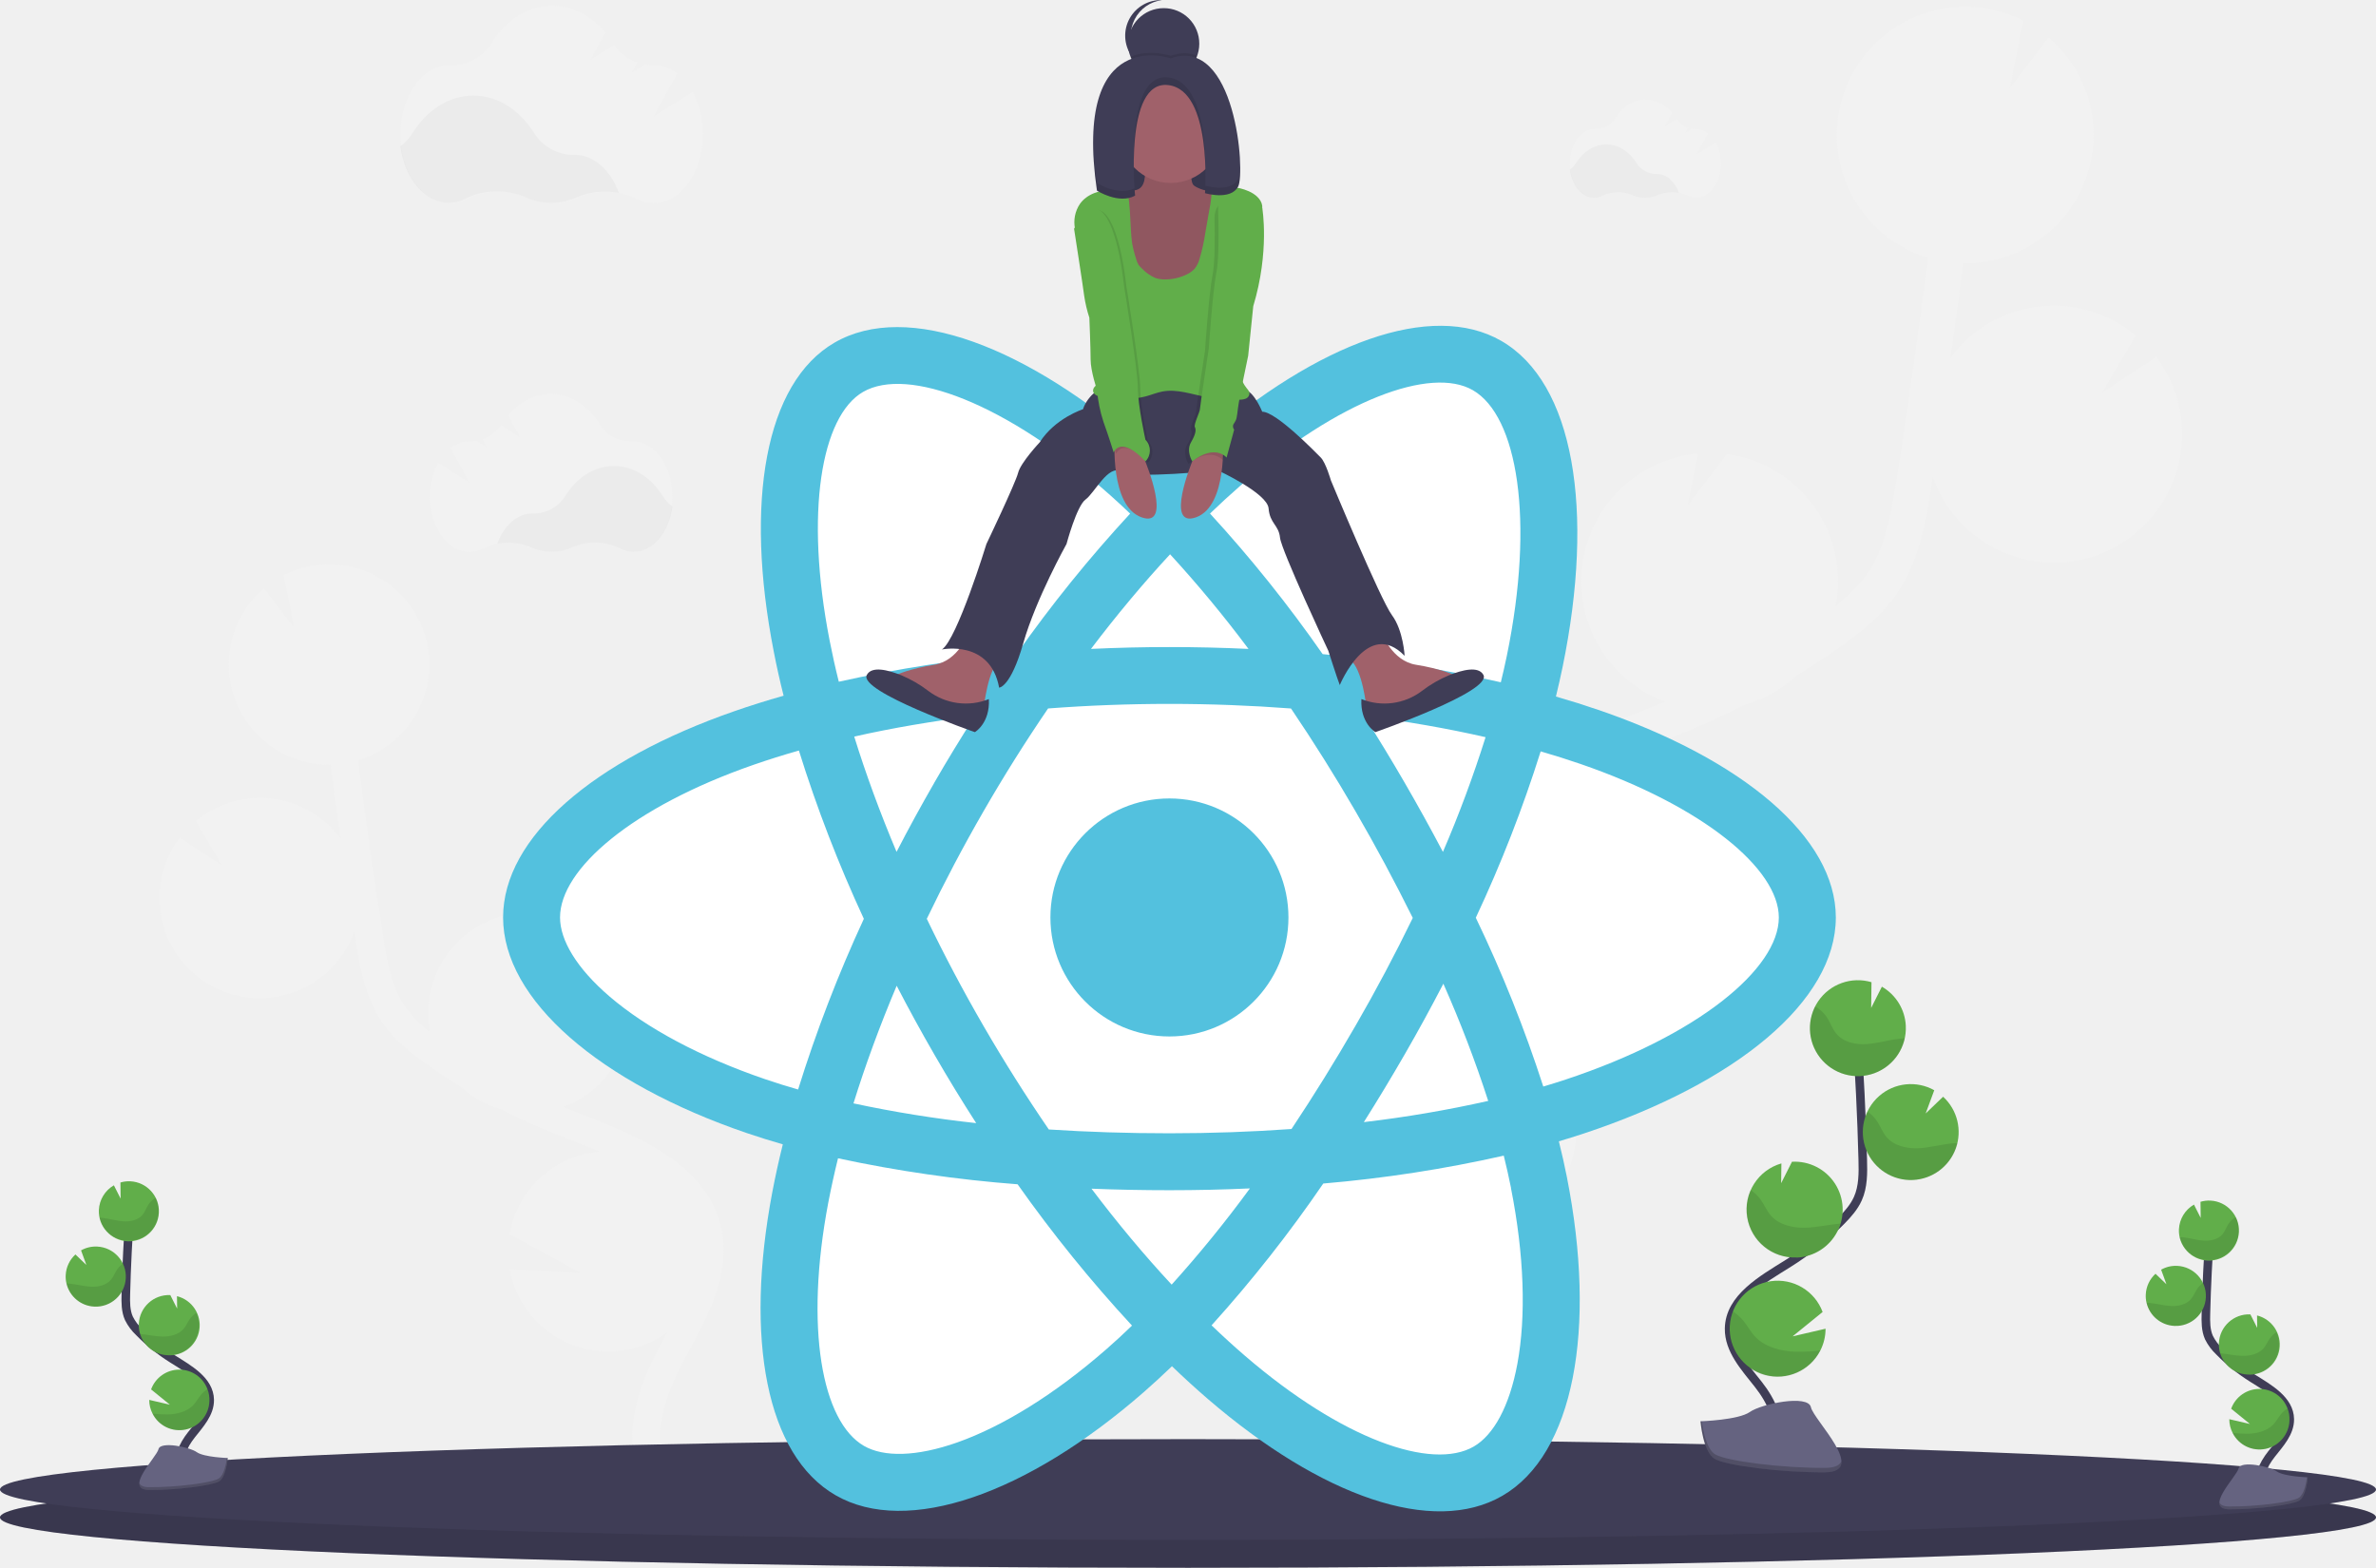
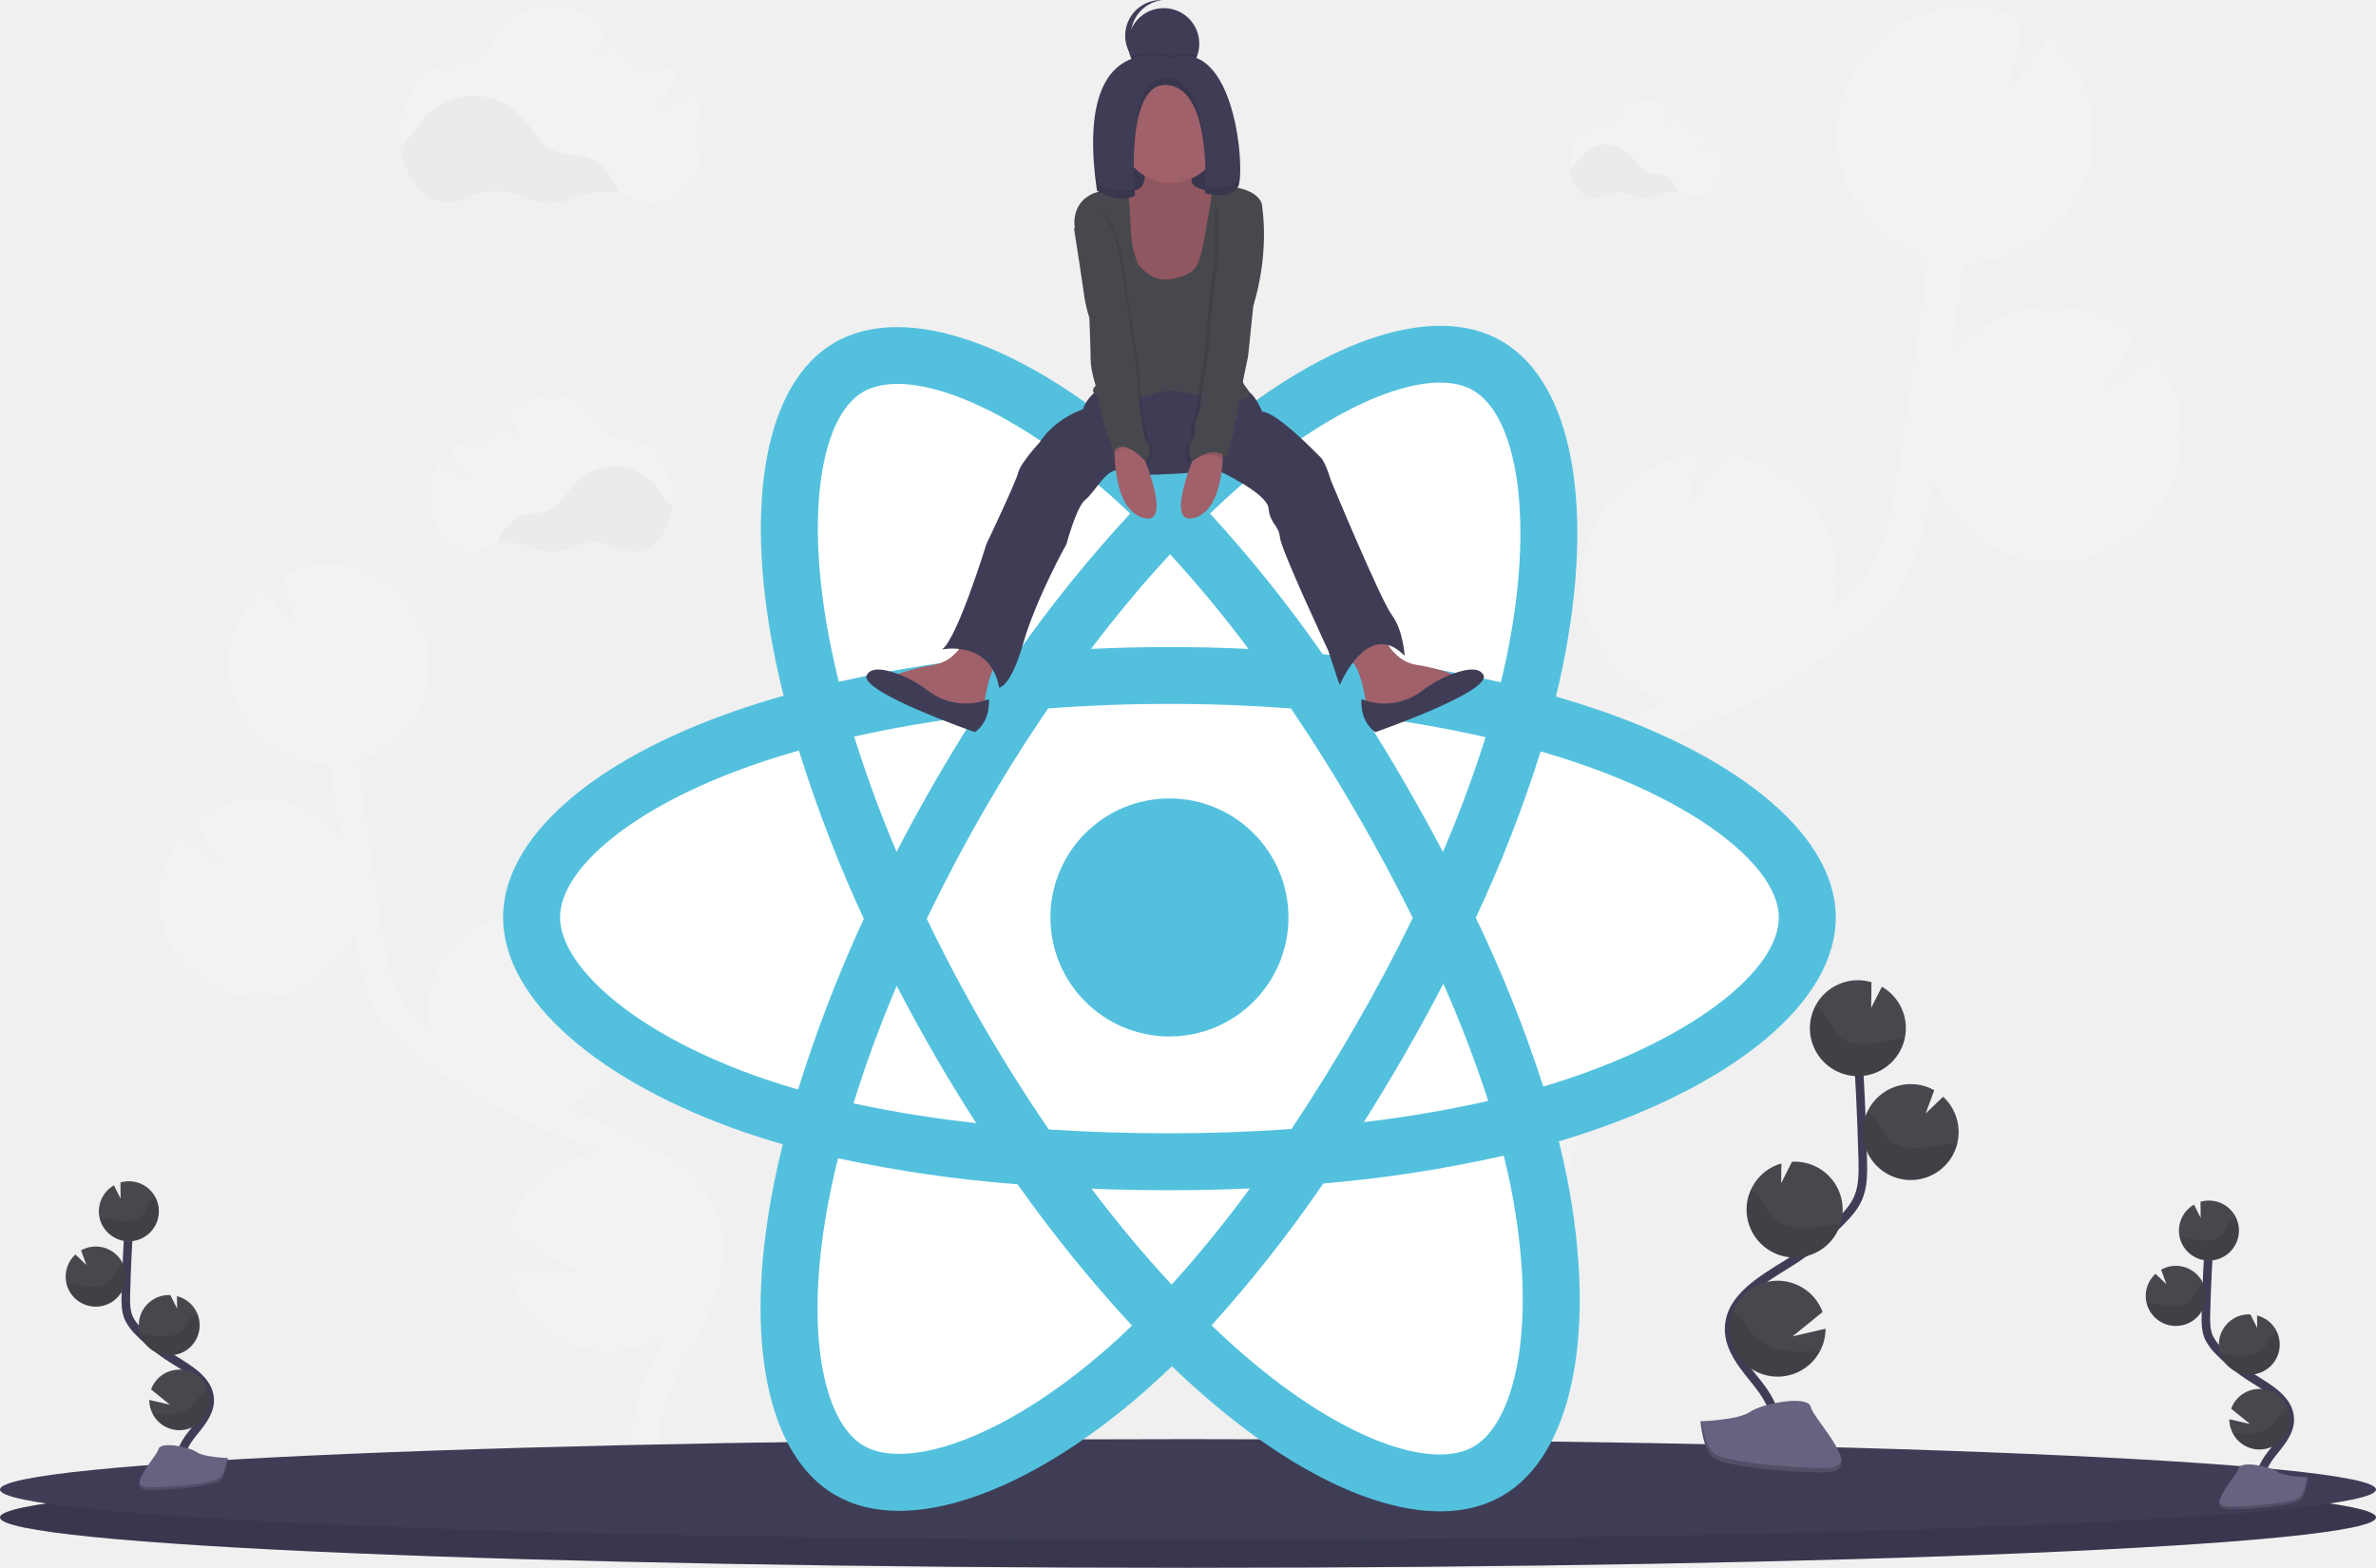
<svg xmlns="http://www.w3.org/2000/svg" id="a75d69e6-d07c-4db3-9c83-72b2470e5561" data-name="Layer 1" width="1108" height="731.18" viewBox="0 0 1108 731.18">
  <path d="M813.68,415.2l6.89-2.7c.66-.26,1.31-.54,2-.81a59.85,59.85,0,0,1,15.28-115.77l-4.8,24.2,18.22-23.92.16,0a59.87,59.87,0,0,1,51.16,67.45c-.15,1.13-.39,2.23-.6,3.34,5.61-4.43,10.87-9.32,14.81-15,8-11.54,10.71-25.76,13.47-43.17,5.47-34.48,10.4-69.34,14.84-104.18a59.83,59.83,0,0,1-42-65.36c.25-1.82.6-3.59,1-5.34.1-.44.2-.88.31-1.31.43-1.69.91-3.35,1.47-5,.09-.27.21-.52.3-.78.5-1.37,1-2.72,1.65-4,.22-.5.44-1,.67-1.47.69-1.43,1.42-2.83,2.22-4.19.27-.45.56-.88.83-1.33.62-1,1.27-2,1.94-2.93.36-.5.71-1,1.08-1.49l.27-.39,0,0a59.81,59.81,0,0,1,74.64-17l-6.24,31.49,18-23.64a59.5,59.5,0,0,1,16.32,68.62h.07c-.17.4-.38.78-.55,1.18-.33.74-.67,1.47-1,2.2-.46.93-1,1.84-1.45,2.74-.38.68-.75,1.36-1.16,2-.59,1-1.23,1.9-1.87,2.83-.38.54-.73,1.1-1.12,1.63-1,1.39-2.12,2.72-3.26,4-.4.45-.83.86-1.25,1.3-.81.86-1.62,1.71-2.48,2.52-.53.5-1.09,1-1.64,1.46-.79.7-1.6,1.38-2.43,2-.59.47-1.19.92-1.79,1.36-.87.63-1.75,1.22-2.64,1.81-.6.39-1.2.78-1.81,1.15-1,.61-2.05,1.17-3.1,1.72-.53.27-1,.57-1.59.83-1.58.77-3.2,1.48-4.85,2.11-.31.12-.64.21-.95.32-1.38.5-2.77,1-4.18,1.35-.61.17-1.23.31-1.85.46-1.15.28-2.31.54-3.48.76q-1,.18-2.07.33c-1.15.17-2.31.3-3.48.4-.69.06-1.37.12-2.07.16-1.26.06-2.53.07-3.8.06a2.08,2.08,0,0,0-.25,0q-2.82,22-5.92,44A59.82,59.82,0,0,1,1042,240.88l-15.68,26.58,25.21-16.59a59.68,59.68,0,0,1,11.5,44.16,58.76,58.76,0,0,1-4.5,15.94,59.83,59.83,0,0,1-111.19-4c-.23,1.48-.45,3-.68,4.46-2.44,15.35-5.47,34.46-16.23,50-7.29,10.56-17.33,18.36-27.09,25.22q-9.52,6.7-19.48,12.77a59.85,59.85,0,0,1-24.53,13.74q-16,8.19-32.69,14.81l-6.95,2.72c-6.25,2.44-12.65,4.94-19,7.6,1,.09,2,.17,3,.3a59.9,59.9,0,0,1,50.86,49.05l-42.31,23.11,42.18-1.89A59.16,59.16,0,0,1,843,534.54a59.87,59.87,0,0,1-82.7,11.74l2.1,3.91c1.4,2.58,2.78,5.15,4.12,7.7,18.33,34.74,19.66,64.74,3.75,84.49l-13-10.45c15.49-19.22,3.2-49.77-5.5-66.27-1.32-2.5-2.68-5-4-7.56C736,536.27,722.65,511.53,728,485.2,736,445.5,779.05,428.7,813.68,415.2Z" transform="translate(-46 -84.41)" fill="#f2f2f2" />
  <path d="M315.6,603.42l-5.38-2.11c-.52-.2-1-.43-1.54-.63a46.75,46.75,0,0,0-11.94-90.42l3.75,18.9-14.22-18.68h-.13a46.76,46.76,0,0,0-40,52.68c.12.89.31,1.74.47,2.61a55.84,55.84,0,0,1-11.56-11.73c-6.23-9-8.37-20.12-10.53-33.71C220.29,493.4,216.45,466.18,213,439a46.72,46.72,0,0,0,32.77-51.05c-.2-1.42-.47-2.8-.79-4.17l-.24-1c-.34-1.32-.71-2.62-1.15-3.88-.07-.21-.16-.41-.24-.61-.39-1.07-.82-2.12-1.28-3.15-.18-.38-.35-.77-.53-1.15-.54-1.11-1.11-2.2-1.73-3.26-.21-.36-.44-.7-.65-1-.49-.78-1-1.55-1.52-2.29-.28-.39-.55-.79-.84-1.17l-.21-.3h0a46.76,46.76,0,0,0-58.29-13.32l4.88,24.6-14.07-18.46a46.48,46.48,0,0,0-12.75,53.59h-.05c.13.31.29.61.43.92.26.58.52,1.15.8,1.72q.54,1.08,1.14,2.13c.29.54.58,1.07.9,1.59.46.75,1,1.48,1.46,2.21.3.42.57.86.88,1.27.8,1.08,1.65,2.12,2.54,3.13.31.35.65.67,1,1,.63.67,1.27,1.33,1.94,2,.41.4.85.77,1.28,1.14q.93.83,1.89,1.59c.46.36.93.71,1.4,1.06.68.49,1.37,1,2.06,1.41.47.31.94.61,1.42.9.79.48,1.6.91,2.42,1.34.42.22.82.45,1.24.66,1.24.6,2.5,1.15,3.79,1.64.24.1.5.16.74.25,1.07.39,2.16.75,3.27,1.06.47.13,1,.24,1.44.35.9.22,1.8.43,2.72.6l1.61.26c.9.13,1.81.23,2.72.31.54.05,1.07.09,1.62.12,1,.05,2,.06,3,.05h.19q2.2,17.22,4.62,34.41a46.71,46.71,0,0,0-67.48-8.14L149.49,488l-19.68-12.95a46.57,46.57,0,0,0-9,34.49A45.8,45.8,0,0,0,124.34,522a46.73,46.73,0,0,0,86.84-3.12c.18,1.15.35,2.32.53,3.48,1.9,12,4.27,26.92,12.67,39.08,5.7,8.24,13.54,14.33,21.16,19.69q7.44,5.24,15.21,10a46.88,46.88,0,0,0,19.16,10.74c8.32,4.26,16.84,8.14,25.54,11.56l5.42,2.13c4.88,1.9,9.88,3.85,14.81,5.93-.78.07-1.57.13-2.36.24A46.77,46.77,0,0,0,283.6,660l33,18-32.94-1.47a46.78,46.78,0,0,0,73.57,29.2c-.55,1-1.09,2-1.64,3.05-1.09,2-2.17,4-3.22,6-14.31,27.13-15.35,50.57-2.92,66l10.13-8.16c-12.1-15-2.5-38.87,4.3-51.76,1-1.95,2.09-3.92,3.16-5.9,9.19-17,19.61-36.37,15.46-56.94C376.29,627.08,342.64,614,315.6,603.42Z" transform="translate(-46 -84.41)" fill="#f2f2f2" />
  <ellipse cx="554" cy="707.68" rx="554" ry="23.5" fill="#3f3d56" />
  <ellipse cx="554" cy="707.68" rx="554" ry="23.5" opacity="0.1" />
  <ellipse cx="554" cy="694.68" rx="554" ry="23.5" fill="#3f3d56" />
  <path d="M131,770.73c-3-5.51.4-12.26,4.28-17.18s8.61-10,8.51-16.29c-.14-9-9.7-14.31-17.33-19.08a84.78,84.78,0,0,1-15.56-12.51,23,23,0,0,1-4.78-6.4c-1.58-3.52-1.53-7.52-1.43-11.38q.5-19.26,1.9-38.48" transform="translate(-46 -84.41)" fill="none" stroke="#3f3d56" stroke-miterlimit="10" stroke-width="4" />
-   <path d="M92.11,648.7a14,14,0,0,1,7-11.49l3.14,6.21-.09-7.52a13.86,13.86,0,0,1,4.62-.56A14,14,0,1,1,92.11,648.7Z" transform="translate(-46 -84.41)" fill="#61ae4a" />
-   <path d="M117.14,743.7a14,14,0,0,0,26.5-5.76,13.82,13.82,0,0,0-.91-5.69,14,14,0,0,0-26.27.15l8.77,7.13-9.64-2.24A13.89,13.89,0,0,0,117.14,743.7Z" transform="translate(-46 -84.41)" fill="#61ae4a" />
-   <path d="M124.07,716.45a14,14,0,0,0,4.46-27.54l.07,5.79-3.18-6.29h0a14,14,0,0,0-1.31,28.05Z" transform="translate(-46 -84.41)" fill="#61ae4a" />
-   <path d="M90,693.78a14,14,0,0,0,1.32-28,13.88,13.88,0,0,0-7.52,1.78l2.48,6.8-5.11-4.9a14,14,0,0,0-4.53,9.69A13.33,13.33,0,0,0,77,683,14,14,0,0,0,90,693.78Z" transform="translate(-46 -84.41)" fill="#61ae4a" />
+   <path d="M92.11,648.7a14,14,0,0,1,7-11.49l3.14,6.21-.09-7.52a13.86,13.86,0,0,1,4.62-.56A14,14,0,1,1,92.11,648.7Z" transform="translate(-46 -84.41)" fill="#47484e" />
+   <path d="M117.14,743.7a14,14,0,0,0,26.5-5.76,13.82,13.82,0,0,0-.91-5.69,14,14,0,0,0-26.27.15l8.77,7.13-9.64-2.24A13.89,13.89,0,0,0,117.14,743.7Z" transform="translate(-46 -84.41)" fill="#47484e" />
+   <path d="M124.07,716.45a14,14,0,0,0,4.46-27.54l.07,5.79-3.18-6.29h0a14,14,0,0,0-1.31,28.05Z" transform="translate(-46 -84.41)" fill="#47484e" />
+   <path d="M90,693.78a14,14,0,0,0,1.32-28,13.88,13.88,0,0,0-7.52,1.78l2.48,6.8-5.11-4.9a14,14,0,0,0-4.53,9.69A13.33,13.33,0,0,0,77,683,14,14,0,0,0,90,693.78Z" transform="translate(-46 -84.41)" fill="#47484e" />
  <path d="M94,652.44c3.24.36,6.39,1.37,9.64,1.57s6.82-.58,8.88-3.1c1.11-1.37,1.66-3.09,2.59-4.57a10.08,10.08,0,0,1,3.54-3.33,14,14,0,1,1-26.24,9.32C92.94,652.35,93.47,652.39,94,652.44Z" transform="translate(-46 -84.41)" opacity="0.1" />
  <path d="M90,693.78a14,14,0,0,0,13.35-20,10.4,10.4,0,0,0-2.82,2.83c-1,1.51-1.61,3.25-2.78,4.64-2.19,2.57-5.92,3.41-9.31,3.25s-6.66-1.11-10-1.42c-.47,0-.94-.08-1.41-.09A14,14,0,0,0,90,693.78Z" transform="translate(-46 -84.41)" opacity="0.1" />
  <path d="M124.07,716.45a14,14,0,0,0,13.47-19.76,11.36,11.36,0,0,0-3,2.85c-1.09,1.54-1.77,3.31-3,4.73-2.36,2.64-6.34,3.57-9.93,3.48s-6.82-.93-10.28-1.19A14,14,0,0,0,124.07,716.45Z" transform="translate(-46 -84.41)" opacity="0.1" />
  <path d="M117.14,743.7a14,14,0,0,0,26.5-5.76,13.82,13.82,0,0,0-.91-5.69,14,14,0,0,0-3.08,2.74c-1.34,1.63-2.21,3.47-3.76,5-2.87,2.82-7.5,4-11.62,4.09A62.35,62.35,0,0,1,117.14,743.7Z" transform="translate(-46 -84.41)" opacity="0.1" />
  <path d="M152.19,764.39s-11.08-.34-14.41-2.72-17-5.22-17.87-1.4-16.65,19-4.14,19.06,29.06-2,32.39-4S152.19,764.39,152.19,764.39Z" transform="translate(-46 -84.41)" fill="#656380" />
  <path d="M115.54,778c12.51.1,29.06-2,32.4-4,2.53-1.54,3.54-7.09,3.88-9.65l.37,0s-.7,8.93-4,11-19.89,4.08-32.39,4c-3.61,0-4.86-1.31-4.79-3.22C111.48,777.26,112.86,778,115.54,778Z" transform="translate(-46 -84.41)" opacity="0.2" />
  <path d="M1101,779.73c-3-5.51.4-12.26,4.28-17.18s8.61-10,8.51-16.29c-.14-9-9.7-14.31-17.33-19.08a84.78,84.78,0,0,1-15.56-12.51,23,23,0,0,1-4.78-6.4c-1.58-3.52-1.53-7.52-1.43-11.38q.49-19.26,1.9-38.48" transform="translate(-46 -84.41)" fill="none" stroke="#3f3d56" stroke-miterlimit="10" stroke-width="4" />
-   <path d="M1062.11,657.7a14,14,0,0,1,7-11.49l3.14,6.21-.09-7.52a13.86,13.86,0,0,1,4.62-.56,14,14,0,1,1-14.68,13.36Z" transform="translate(-46 -84.41)" fill="#61ae4a" />
-   <path d="M1087.14,752.7a14,14,0,0,0,26.5-5.76,13.82,13.82,0,0,0-.91-5.69,14,14,0,0,0-26.27.15l8.77,7.13-9.64-2.24A13.89,13.89,0,0,0,1087.14,752.7Z" transform="translate(-46 -84.41)" fill="#61ae4a" />
-   <path d="M1094.07,725.45a14,14,0,0,0,4.46-27.54l.07,5.79-3.18-6.29h0a14,14,0,0,0-1.31,28.05Z" transform="translate(-46 -84.41)" fill="#61ae4a" />
-   <path d="M1060,702.78a14,14,0,0,0,1.32-28,13.88,13.88,0,0,0-7.52,1.78l2.48,6.8-5.11-4.9a14,14,0,0,0-4.53,9.69A13.33,13.33,0,0,0,1047,692,14,14,0,0,0,1060,702.78Z" transform="translate(-46 -84.41)" fill="#61ae4a" />
+   <path d="M1062.11,657.7a14,14,0,0,1,7-11.49l3.14,6.21-.09-7.52a13.86,13.86,0,0,1,4.62-.56,14,14,0,1,1-14.68,13.36Z" transform="translate(-46 -84.41)" fill="#47484e" />
+   <path d="M1087.14,752.7a14,14,0,0,0,26.5-5.76,13.82,13.82,0,0,0-.91-5.69,14,14,0,0,0-26.27.15l8.77,7.13-9.64-2.24A13.89,13.89,0,0,0,1087.14,752.7Z" transform="translate(-46 -84.41)" fill="#47484e" />
+   <path d="M1094.07,725.45a14,14,0,0,0,4.46-27.54l.07,5.79-3.18-6.29h0a14,14,0,0,0-1.31,28.05Z" transform="translate(-46 -84.41)" fill="#47484e" />
+   <path d="M1060,702.78a14,14,0,0,0,1.32-28,13.88,13.88,0,0,0-7.52,1.78l2.48,6.8-5.11-4.9a14,14,0,0,0-4.53,9.69A13.33,13.33,0,0,0,1047,692,14,14,0,0,0,1060,702.78Z" transform="translate(-46 -84.41)" fill="#47484e" />
  <path d="M1064,661.44c3.24.36,6.39,1.37,9.64,1.57s6.82-.58,8.88-3.1c1.11-1.37,1.66-3.09,2.59-4.57a10.08,10.08,0,0,1,3.54-3.33,14,14,0,1,1-26.24,9.32C1062.94,661.35,1063.47,661.39,1064,661.44Z" transform="translate(-46 -84.41)" opacity="0.1" />
  <path d="M1060,702.78a14,14,0,0,0,13.35-20,10.4,10.4,0,0,0-2.82,2.83c-1,1.51-1.61,3.25-2.78,4.64-2.19,2.57-5.92,3.41-9.31,3.25s-6.66-1.11-10-1.42c-.47,0-.94-.08-1.41-.09A14,14,0,0,0,1060,702.78Z" transform="translate(-46 -84.41)" opacity="0.1" />
  <path d="M1094.07,725.45a14,14,0,0,0,13.47-19.76,11.36,11.36,0,0,0-3,2.85c-1.09,1.54-1.77,3.31-3,4.73-2.36,2.64-6.34,3.57-9.93,3.48s-6.82-.93-10.28-1.19A14,14,0,0,0,1094.07,725.45Z" transform="translate(-46 -84.41)" opacity="0.1" />
  <path d="M1087.14,752.7a14,14,0,0,0,26.5-5.76,13.82,13.82,0,0,0-.91-5.69,14,14,0,0,0-3.08,2.74c-1.34,1.63-2.21,3.47-3.76,5-2.87,2.82-7.5,4-11.62,4.09A62.35,62.35,0,0,1,1087.14,752.7Z" transform="translate(-46 -84.41)" opacity="0.1" />
  <path d="M1122.19,773.39s-11.08-.34-14.41-2.72-17-5.22-17.87-1.4-16.65,19-4.14,19.06,29.06-2,32.39-4S1122.19,773.39,1122.19,773.39Z" transform="translate(-46 -84.41)" fill="#656380" />
  <path d="M1085.54,787c12.51.1,29.06-2,32.4-4,2.53-1.54,3.54-7.09,3.88-9.65l.37,0s-.7,8.93-4,11-19.89,4.08-32.39,4c-3.61,0-4.86-1.31-4.79-3.22C1081.48,786.26,1082.86,787,1085.54,787Z" transform="translate(-46 -84.41)" opacity="0.2" />
  <path d="M791.57,415.56q-9.92-3.4-20-6.3,1.66-6.79,3.09-13.65c15.14-73.51,5.24-132.73-28.57-152.22-32.42-18.7-85.44.8-139,47.39q-7.92,6.92-15.47,14.2-5.07-4.85-10.3-9.51C525.21,245.64,469,224.65,435.18,244.2c-32.39,18.75-42,74.42-28.35,144.09q2,10.35,4.59,20.58c-7.95,2.26-15.64,4.67-23,7.24C322.63,439,280.61,475,280.61,512.29c0,38.51,45.11,77.14,113.64,100.56q8.34,2.83,16.8,5.26-2.74,11-4.88,22.18c-13,68.46-2.84,122.82,29.46,141.45C469,801,525,781.2,579.52,733.54c4.31-3.77,8.63-7.77,13-11.95q8.18,7.89,16.79,15.32c52.82,45.45,105,63.81,137.26,45.12,33.33-19.29,44.16-77.69,30.1-148.73q-1.6-8.14-3.73-16.61,5.91-1.74,11.56-3.61c71.24-23.6,117.6-61.76,117.6-100.79,0-37.43-43.38-73.62-110.5-96.73Z" transform="translate(-46 -84.41)" fill="#53c1de" />
  <path d="M776.12,587.88c-3.4,1.13-6.88,2.21-10.44,3.27a621.6,621.6,0,0,0-31.47-78.73,623.06,623.06,0,0,0,30.25-77.58c6.35,1.84,12.53,3.78,18.47,5.83,57.51,19.79,92.59,49.06,92.59,71.62,0,24-37.89,55.21-99.4,75.59ZM750.6,638.46c6.22,31.41,7.1,59.81,3,82-3.7,19.95-11.14,33.25-20.34,38.58-19.59,11.33-61.47-3.4-106.64-42.27q-7.77-6.69-15.63-14.25a624.23,624.23,0,0,0,52.09-66.14,620.2,620.2,0,0,0,84.17-13q1.9,7.68,3.37,15ZM492.48,757.1c-19.14,6.76-34.38,6.95-43.59,1.64-19.6-11.31-27.75-55-16.63-113.5q2-10.37,4.53-20.63a625.79,625.79,0,0,0,83.75,12.13,645.09,645.09,0,0,0,53.35,65.9q-5.79,5.61-11.84,10.91c-24.11,21.08-48.28,36-69.57,43.55ZM402.84,587.73c-30.31-10.36-55.33-23.82-72.49-38.5-15.41-13.2-23.19-26.31-23.19-36.94,0-22.63,33.74-51.5,90-71.11q10.6-3.69,21.39-6.73a637.08,637.08,0,0,0,30.29,78.48,646.29,646.29,0,0,0-30.66,79.6Q410.44,590.32,402.84,587.73Zm30.05-204.54c-11.68-59.69-3.93-104.72,15.59-116,20.79-12,66.76,5.12,115.22,48.15,3.1,2.75,6.21,5.63,9.32,8.6a635.89,635.89,0,0,0-52.93,65.52,648.42,648.42,0,0,0-82.93,12.89q-2.39-9.52-4.27-19.15ZM701,449.38q-9.11-15.74-18.89-31.08c19.83,2.51,38.82,5.83,56.66,9.91a565.54,565.54,0,0,1-19.89,53.51q-8.61-16.35-17.88-32.34ZM591.64,342.91a569.3,569.3,0,0,1,36.57,44.14q-36.71-1.73-73.45,0c12.07-15.92,24.44-30.72,36.88-44.13Zm-110,106.65q-9.15,15.87-17.55,32.14c-7.73-18.33-14.34-36.36-19.74-53.77,17.73-4,36.64-7.21,56.34-9.68Q490.77,433.69,481.62,449.56Zm19.61,158.65A564.64,564.64,0,0,1,444,599c5.49-17.71,12.25-36.13,20.15-54.86q8.43,16.29,17.61,32.16Q491.1,592.49,501.23,608.21Zm91.14,75.33C579.79,670,567.24,655,555,638.79q17.85.71,36.36.71,19,0,37.51-.84A563.94,563.94,0,0,1,592.37,683.54ZM719.08,543.19A562.82,562.82,0,0,1,740,597.85a561.35,561.35,0,0,1-58,9.89q9.85-15.63,19.08-31.63,9.38-16.26,18-32.92Zm-41,19.66q-14.12,24.52-29.81,48.1c-18.44,1.32-37.49,2-56.91,2s-38.15-.6-56.27-1.78Q519,587.67,504.7,563t-26.51-50.08q12.27-25.53,26.43-50.1h0q14.14-24.56,30.13-48c18.49-1.4,37.43-2.13,56.59-2.13s38.22.74,56.69,2.14q15.81,23.37,30,47.81t26.79,49.87q-12.45,25.62-26.71,50.3Zm54.77-296.46c20.81,12,28.9,60.4,15.83,123.87q-1.29,6.19-2.8,12.35a635.74,635.74,0,0,0-83.09-13.13,625.16,625.16,0,0,0-52.53-65.56q7-6.74,14.29-13.11c45.88-39.93,88.76-55.69,108.3-44.42Z" transform="translate(-46 -84.41)" fill="#fff" />
  <path d="M591.34,456.79a55.5,55.5,0,1,1-55.5,55.5,55.49,55.49,0,0,1,55.5-55.5" transform="translate(-46 -84.41)" fill="#53c1de" />
  <path d="M605.26,104.81a16.6,16.6,0,1,1-16.6-16.6A16.52,16.52,0,0,1,605.26,104.81Z" transform="translate(-46 -84.41)" fill="#3f3d56" />
  <path d="M575.4,109a16.62,16.62,0,0,1,12.49-24.54,16.6,16.6,0,1,0,1.41,33.07A16.6,16.6,0,0,1,575.4,109Z" transform="translate(-46 -84.41)" fill="#3f3d56" />
  <rect x="521.91" y="43.52" width="44.47" height="69.37" fill="#3f3d56" />
  <rect x="521.91" y="43.52" width="44.47" height="69.37" opacity="0.1" />
  <path d="M497.66,379.61s-4.75,13.05-16,14.83-17.79,4.74-17.79,4.74l26.68,17.19,14.23-1.78s1.78-18.38,7.71-22.53S497.66,379.61,497.66,379.61Z" transform="translate(-46 -84.41)" fill="#a0616a" />
  <path d="M690.34,379.61s4.75,13.05,16,14.83,17.79,4.74,17.79,4.74l-26.68,17.19-14.23-1.78s-1.78-18.38-7.71-22.53S690.34,379.61,690.34,379.61Z" transform="translate(-46 -84.41)" fill="#a0616a" />
  <path d="M560.5,264.59s-7.11,3.56-9.48,10.68c0,0-13,4.15-20.16,15.41,0,0-8.9,9.49-10.08,14.23S506,338.11,506,338.11s-13.64,44.47-20.75,49.21c0,0,22.53-4.74,26.68,17.79,0,0,5.33,0,11.26-20.75s20.16-46.25,20.16-46.25,4.74-17.78,8.89-20.75,10.67-16.6,16.6-13,45.06-.6,45.06-.6S637,314.4,637.58,321.51s4.74,7.71,5.33,13.64,22.53,52.76,22.53,52.76,4.15,13,5.34,16c0,0,13-31.42,30.24-13.63,0,0-.6-11.86-5.93-19s-28.46-62.84-28.46-62.84-2.37-8.3-4.74-10.67-20.76-21.35-27.28-21.35c0,0-3.55-8.89-7.7-10.08Z" transform="translate(-46 -84.41)" fill="#3f3d56" />
  <path d="M507.14,410.44a28.89,28.89,0,0,1-28.22-3.79,56.37,56.37,0,0,0-12.59-7.3c-6.29-2.54-13.81-4.42-16.1-.17-4.15,7.71,50.39,26.68,50.39,26.68S507.74,421.71,507.14,410.44Z" transform="translate(-46 -84.41)" fill="#3f3d56" />
  <path d="M680.86,410.44a28.89,28.89,0,0,0,28.22-3.79,56.37,56.37,0,0,1,12.59-7.3c6.29-2.54,13.81-4.42,16.1-.17,4.15,7.71-50.39,26.68-50.39,26.68S680.26,421.71,680.86,410.44Z" transform="translate(-46 -84.41)" fill="#3f3d56" />
  <path d="M579.88,167.08c-.22,2.06-.9,4.29-2.66,5.38-1.44.9-3.26.83-4.92,1.17a11.46,11.46,0,0,0-7.82,6.77,17.51,17.51,0,0,0-.75,10.55,39.22,39.22,0,0,0,1.52,5.06c1.74,4.92,3.84,9.8,7.09,13.89a59,59,0,0,0,9.3,8.77c2.11,1.72,4.29,3.47,6.89,4.28a21.75,21.75,0,0,0,5.4.72c2.25.1,4.65.17,6.6-.95,3-1.73,3.89-5.55,5.52-8.62,1.38-2.6,3.44-4.81,4.73-7.46a29.49,29.49,0,0,0,2-6.52l2.77-12.3c1-4.47,1.92-9.51-.59-13.34a2.28,2.28,0,0,0-.74-.77,2.79,2.79,0,0,0-1.52-.15,16.44,16.44,0,0,1-9.15-2.09,3.93,3.93,0,0,1-1.15-.9,4.72,4.72,0,0,1-.7-2.12,22.2,22.2,0,0,0-1.28-4.45,3,3,0,0,0-.87-1.34,3.15,3.15,0,0,0-1.41-.47,114.47,114.47,0,0,0-12.93-1.35c-1.42-.07-3.56-.64-4.54.62S580,165.58,579.88,167.08Z" transform="translate(-46 -84.41)" fill="#a0616a" />
  <path d="M579.88,167.08c-.22,2.06-.9,4.29-2.66,5.38-1.44.9-3.26.83-4.92,1.17a11.46,11.46,0,0,0-7.82,6.77,17.51,17.51,0,0,0-.75,10.55,39.22,39.22,0,0,0,1.52,5.06c1.74,4.92,3.84,9.8,7.09,13.89a59,59,0,0,0,9.3,8.77c2.11,1.72,4.29,3.47,6.89,4.28a21.75,21.75,0,0,0,5.4.72c2.25.1,4.65.17,6.6-.95,3-1.73,3.89-5.55,5.52-8.62,1.38-2.6,3.44-4.81,4.73-7.46a29.49,29.49,0,0,0,2-6.52l2.77-12.3c1-4.47,1.92-9.51-.59-13.34a2.28,2.28,0,0,0-.74-.77,2.79,2.79,0,0,0-1.52-.15,16.44,16.44,0,0,1-9.15-2.09,3.93,3.93,0,0,1-1.15-.9,4.72,4.72,0,0,1-.7-2.12,22.2,22.2,0,0,0-1.28-4.45,3,3,0,0,0-.87-1.34,3.15,3.15,0,0,0-1.41-.47,114.47,114.47,0,0,0-12.93-1.35c-1.42-.07-3.56-.64-4.54.62S580,165.58,579.88,167.08Z" transform="translate(-46 -84.41)" opacity="0.1" />
-   <path d="M571.85,174.15a26.93,26.93,0,0,0-7.13-1.12c-5.72-.14-11.84,1.83-15.14,6.5A15.34,15.34,0,0,0,547.29,191a23.57,23.57,0,0,0,5.2,10.66,32,32,0,0,1,4,5.24c1.58,3,1.63,6.59,2.06,10,1,8.12,4.46,15.75,5.83,23.82s.19,17.42-6.18,22.55c-1.07.86-2.37,1.77-2.46,3.14-.14,2.19,2.71,3.12,4.9,3.33,6.55.62,13.27,1.23,19.63-.46,2.63-.7,5.17-1.79,7.85-2.29,6.8-1.27,13.64,1.34,20.45,2.59a90.61,90.61,0,0,0,14.91,1.21,7.94,7.94,0,0,0,3.43-.45,2.75,2.75,0,0,0,1.74-2.74,4.76,4.76,0,0,0-1.18-2c-3.44-4.25-4.49-9.9-5.43-15.29l-3.15-18.11c-1.69-9.68-3.26-20.2,1.32-28.89,3.29-6.25,9.36-10.65,12.83-16.8a9.84,9.84,0,0,0,1.55-6.28c-.52-3.09-3.31-5.3-6.17-6.59A23.21,23.21,0,0,0,611,173c.1,4.33-1,8.71-1.71,13l-1.21,7a88.83,88.83,0,0,1-2.71,12.2,12.85,12.85,0,0,1-2.17,4.42,11.43,11.43,0,0,1-3.83,2.79,22.83,22.83,0,0,1-10.14,2.32,13.54,13.54,0,0,1-4.48-.69,19,19,0,0,1-6.17-4.34,10.11,10.11,0,0,1-1.63-1.77,9.93,9.93,0,0,1-1.11-2.67,55.42,55.42,0,0,1-1.91-7.48c-.3-1.94-.4-3.91-.54-5.87C573,186.12,573,179.72,571.85,174.15Z" transform="translate(-46 -84.41)" fill="#61ae4a" />
+   <path d="M571.85,174.15a26.93,26.93,0,0,0-7.13-1.12c-5.72-.14-11.84,1.83-15.14,6.5A15.34,15.34,0,0,0,547.29,191a23.57,23.57,0,0,0,5.2,10.66,32,32,0,0,1,4,5.24c1.58,3,1.63,6.59,2.06,10,1,8.12,4.46,15.75,5.83,23.82s.19,17.42-6.18,22.55c-1.07.86-2.37,1.77-2.46,3.14-.14,2.19,2.71,3.12,4.9,3.33,6.55.62,13.27,1.23,19.63-.46,2.63-.7,5.17-1.79,7.85-2.29,6.8-1.27,13.64,1.34,20.45,2.59a90.61,90.61,0,0,0,14.91,1.21,7.94,7.94,0,0,0,3.43-.45,2.75,2.75,0,0,0,1.74-2.74,4.76,4.76,0,0,0-1.18-2c-3.44-4.25-4.49-9.9-5.43-15.29l-3.15-18.11c-1.69-9.68-3.26-20.2,1.32-28.89,3.29-6.25,9.36-10.65,12.83-16.8a9.84,9.84,0,0,0,1.55-6.28c-.52-3.09-3.31-5.3-6.17-6.59A23.21,23.21,0,0,0,611,173c.1,4.33-1,8.71-1.71,13l-1.21,7a88.83,88.83,0,0,1-2.71,12.2,12.85,12.85,0,0,1-2.17,4.42,11.43,11.43,0,0,1-3.83,2.79,22.83,22.83,0,0,1-10.14,2.32,13.54,13.54,0,0,1-4.48-.69,19,19,0,0,1-6.17-4.34,10.11,10.11,0,0,1-1.63-1.77,9.93,9.93,0,0,1-1.11-2.67,55.42,55.42,0,0,1-1.91-7.48c-.3-1.94-.4-3.91-.54-5.87C573,186.12,573,179.72,571.85,174.15Z" transform="translate(-46 -84.41)" fill="#47484e" />
  <path d="M565.84,288.9s-2.37,31.43,12.45,36.76,1.78-26.09,1.78-26.09l-4.75-9.48Z" transform="translate(-46 -84.41)" fill="#a0616a" />
  <path d="M616.23,288.9s2.37,31.43-12.45,36.76S602,299.57,602,299.57l4.75-9.48Z" transform="translate(-46 -84.41)" fill="#a0616a" />
  <path d="M552.79,184l-4.74,7.71s4.15,26.68,4.74,31.42a62.2,62.2,0,0,0,2.38,10.08s.59,14.23.59,19.57,3,14.23,3,14.23a64.82,64.82,0,0,0,3,14.82c2.37,6.52,4.74,14.23,4.74,14.23s3-8.3,14.82,4.15a7.18,7.18,0,0,0,0-10.08s-3.55-16-3.55-24.31-6.53-48-6.53-48S567,172.7,552.79,184Z" transform="translate(-46 -84.41)" opacity="0.1" />
-   <path d="M551.61,183.37l-4.74,7.71s4.15,26.68,4.74,31.42A61.84,61.84,0,0,0,554,232.58s.59,14.23.59,19.56,3,14.23,3,14.23a64.53,64.53,0,0,0,3,14.82c2.37,6.53,4.75,14.23,4.75,14.23s3-8.3,14.82,4.15a7.18,7.18,0,0,0,0-10.07s-3.56-16-3.56-24.31-6.52-48-6.52-48S565.84,172.1,551.61,183.37Z" transform="translate(-46 -84.41)" fill="#61ae4a" />
+   <path d="M551.61,183.37l-4.74,7.71s4.15,26.68,4.74,31.42A61.84,61.84,0,0,0,554,232.58s.59,14.23.59,19.56,3,14.23,3,14.23a64.53,64.53,0,0,0,3,14.82c2.37,6.53,4.75,14.23,4.75,14.23s3-8.3,14.82,4.15a7.18,7.18,0,0,0,0-10.07s-3.56-16-3.56-24.31-6.52-48-6.52-48S565.84,172.1,551.61,183.37Z" transform="translate(-46 -84.41)" fill="#47484e" />
  <path d="M629.87,179.22l3,3.53s3.49,20.18-4.22,45.68l-2.37,23.12s-4.15,19.57-4.74,24.31-.59,5.33-1.78,7.11a2.29,2.29,0,0,0,0,3l-3.56,13s-5.33-6.52-16,1.78c0,0-3-4.74-.6-8.89s2.37-5.93,1.78-7.12,2.37-7.11,2.37-8.3S607.93,248,607.93,248s1.78-26.68,3.56-35.57c1.09-5.47,1.07-17.66.88-26.24-.19-8.94,10.63-13.78,17-7.5C629.52,178.85,629.7,179,629.87,179.22Z" transform="translate(-46 -84.41)" opacity="0.1" />
-   <path d="M631.65,178l3,3.53s3.49,20.19-4.22,45.68l-2.37,23.12s-4.15,19.57-4.74,24.31-.6,5.34-1.78,7.12a2.28,2.28,0,0,0,0,3L618,297.8s-5.33-6.53-16,1.77c0,0-3-4.74-.59-8.89s2.37-5.93,1.78-7.11,2.37-7.12,2.37-8.3,4.15-28.46,4.15-28.46,1.78-26.68,3.56-35.58.59-35.57.59-35.57S623.35,169.14,631.65,178Z" transform="translate(-46 -84.41)" fill="#61ae4a" />
+   <path d="M631.65,178l3,3.53s3.49,20.19-4.22,45.68l-2.37,23.12s-4.15,19.57-4.74,24.31-.6,5.34-1.78,7.12a2.28,2.28,0,0,0,0,3L618,297.8s-5.33-6.53-16,1.77c0,0-3-4.74-.59-8.89s2.37-5.93,1.78-7.11,2.37-7.12,2.37-8.3,4.15-28.46,4.15-28.46,1.78-26.68,3.56-35.58.59-35.57.59-35.57S623.35,169.14,631.65,178Z" transform="translate(-46 -84.41)" fill="#47484e" />
  <circle cx="545.92" cy="61.61" r="23.72" fill="#a0616a" />
  <path d="M604.29,110.41a16.6,16.6,0,0,1-31.09.44c9.26-3.73,18.72-.41,18.72-.41C596.65,108.78,600.75,108.93,604.29,110.41Z" transform="translate(-46 -84.41)" opacity="0.1" />
  <path d="M591.92,111.63s-45.65-16-34.38,61.66c0,0,10.08,6.52,17.78,2.37,0,0-5.33-53.95,15.42-51.58s17.19,50.4,17.19,50.4,11.86,3.55,15.42-3S622.16,101,591.92,111.63Z" transform="translate(-46 -84.41)" fill="#3f3d56" />
  <path d="M590.74,120.52c-14.24-1.62-16.2,23.27-16,39.05.17-15.69,2.81-37,16-35.49,14.81,1.69,17.24,26.66,17.41,40.8C608.32,151.9,606.9,122.37,590.74,120.52Z" transform="translate(-46 -84.41)" opacity="0.1" />
  <path d="M557.54,169.73a159.38,159.38,0,0,1-1.77-20.53,152.12,152.12,0,0,0,1.77,24.09s10.08,6.52,17.78,2.37c0,0-.12-1.28-.26-3.43C567.39,176.1,557.54,169.73,557.54,169.73Z" transform="translate(-46 -84.41)" opacity="0.1" />
  <path d="M623.35,168c-3.32,6.08-13.83,3.41-15.25,3-.07,2.2-.17,3.52-.17,3.52s11.86,3.55,15.42-3c.73-1.34,1.11-5.13,1-10.2C624.25,164.57,623.9,167,623.35,168Z" transform="translate(-46 -84.41)" opacity="0.1" />
  <path d="M872.73,757.37c4.74-8.78-.64-19.54-6.82-27.37s-13.73-16-13.57-26c.23-14.35,15.45-22.81,27.62-30.42a134.77,134.77,0,0,0,24.79-19.93c3-3.05,5.87-6.31,7.62-10.21,2.52-5.6,2.45-12,2.29-18.12q-.79-30.71-3-61.34" transform="translate(-46 -84.41)" fill="none" stroke="#3f3d56" stroke-miterlimit="10" stroke-width="4" />
-   <path d="M934.74,562.9a22.31,22.31,0,0,0-11.16-18.32l-5,9.9.15-12a22.37,22.37,0,1,0,16,20.41Z" transform="translate(-46 -84.41)" fill="#61ae4a" />
-   <path d="M894.86,714.29a22.36,22.36,0,1,1,1.08-18l-14,11.37,15.37-3.57A22.25,22.25,0,0,1,894.86,714.29Z" transform="translate(-46 -84.41)" fill="#61ae4a" />
-   <path d="M883.81,670.86A22.37,22.37,0,0,1,876.72,627l-.12,9.22,5.06-10h.06a22.37,22.37,0,1,1,2.09,44.69Z" transform="translate(-46 -84.41)" fill="#61ae4a" />
-   <path d="M938.11,634.73A22.37,22.37,0,1,1,948,592.87l-4,10.83,8.13-7.8a22.37,22.37,0,0,1-14.07,38.83Z" transform="translate(-46 -84.41)" fill="#61ae4a" />
+   <path d="M934.74,562.9a22.31,22.31,0,0,0-11.16-18.32l-5,9.9.15-12a22.37,22.37,0,1,0,16,20.41Z" transform="translate(-46 -84.41)" fill="#47484e" />
+   <path d="M894.86,714.29a22.36,22.36,0,1,1,1.08-18l-14,11.37,15.37-3.57A22.25,22.25,0,0,1,894.86,714.29Z" transform="translate(-46 -84.41)" fill="#47484e" />
+   <path d="M883.81,670.86A22.37,22.37,0,0,1,876.72,627l-.12,9.22,5.06-10h.06a22.37,22.37,0,1,1,2.09,44.69Z" transform="translate(-46 -84.41)" fill="#47484e" />
+   <path d="M938.11,634.73A22.37,22.37,0,1,1,948,592.87l-4,10.83,8.13-7.8a22.37,22.37,0,0,1-14.07,38.83Z" transform="translate(-46 -84.41)" fill="#47484e" />
  <path d="M931.74,568.86c-5.17.57-10.19,2.18-15.37,2.5s-10.87-.92-14.14-5c-1.77-2.17-2.65-4.91-4.14-7.28a16,16,0,0,0-5.63-5.3,22.37,22.37,0,1,0,41.81,14.84C933.42,568.71,932.58,568.77,931.74,568.86Z" transform="translate(-46 -84.41)" opacity="0.1" />
  <path d="M938.11,634.73a22.39,22.39,0,0,1-21.28-31.91,16.37,16.37,0,0,1,4.5,4.51c1.59,2.4,2.56,5.18,4.43,7.39,3.48,4.09,9.44,5.43,14.84,5.19s10.6-1.78,16-2.28c.75-.06,1.5-.11,2.26-.13A22.37,22.37,0,0,1,938.11,634.73Z" transform="translate(-46 -84.41)" opacity="0.1" />
  <path d="M883.81,670.86a22.37,22.37,0,0,1-21.46-31.49,17.83,17.83,0,0,1,4.73,4.55c1.74,2.45,2.82,5.27,4.86,7.54,3.77,4.2,10.11,5.68,15.83,5.54,5.54-.12,10.87-1.48,16.38-1.9A22.36,22.36,0,0,1,883.81,670.86Z" transform="translate(-46 -84.41)" opacity="0.1" />
  <path d="M894.86,714.29A22.37,22.37,0,0,1,854.08,696a22.27,22.27,0,0,1,4.91,4.38c2.13,2.59,3.53,5.53,6,7.94,4.57,4.49,11.95,6.34,18.52,6.51A97.1,97.1,0,0,0,894.86,714.29Z" transform="translate(-46 -84.41)" opacity="0.1" />
  <path d="M839,747.26s17.65-.54,23-4.33,27.16-8.31,28.48-2.24,26.53,30.22,6.6,30.38-46.31-3.1-51.62-6.34S839,747.26,839,747.26Z" transform="translate(-46 -84.41)" fill="#656380" />
  <path d="M897.4,769c-19.93.16-46.31-3.11-51.62-6.34-4-2.47-5.65-11.3-6.19-15.38l-.59,0s1.12,14.24,6.43,17.47,31.69,6.5,51.62,6.34c5.75,0,7.74-2.09,7.63-5.12C903.88,767.78,901.69,768.92,897.4,769Z" transform="translate(-46 -84.41)" opacity="0.2" />
  <path d="M369,127.27l-18.25,11.57,11.08-20.15a18,18,0,0,0-11-3.94h-.3a21.58,21.58,0,0,1-3.78-.28l-6.19,3.92,2.65-4.82a22.06,22.06,0,0,1-10.82-8.21l-11.07,7,7-12.72c-6.48-7.77-15.2-12.54-24.81-12.54-11.51,0-21.76,6.85-28.38,17.52a21.24,21.24,0,0,1-18.76,10.12l-.62,0c-12.71,0-23,14.41-23,32.19s10.3,32.18,23,32.18a17.2,17.2,0,0,0,8-2c8.29-4.31,19.17-4.39,27.85-.54a29,29,0,0,0,23.68.05c8.62-3.77,19.37-3.69,27.61.54a17.23,17.23,0,0,0,7.93,2c12.71,0,23-14.41,23-32.18A40.86,40.86,0,0,0,369,127.27Z" transform="translate(-46 -84.41)" fill="#f2f2f2" />
  <path d="M334.59,174.36a34,34,0,0,0-19.72,2.14,29,29,0,0,1-23.67-.05c-8.69-3.85-19.57-3.77-27.86.54a17.2,17.2,0,0,1-8,2c-11.29,0-20.68-11.38-22.64-26.38a21.58,21.58,0,0,0,5.64-6.08C245,135.87,255.21,129,266.72,129s21.64,6.77,28.26,17.32a21.79,21.79,0,0,0,18.76,10.31H314C323,156.64,330.8,163.85,334.59,174.36Z" transform="translate(-46 -84.41)" opacity="0.03" />
  <path d="M846.07,150.83,837,156.6l5.53-10a9,9,0,0,0-5.51-2h-.14a10.79,10.79,0,0,1-1.89-.14l-3.09,2L833.2,144a11,11,0,0,1-5.4-4.09l-5.52,3.5,3.49-6.34a16.17,16.17,0,0,0-12.37-6.26c-5.75,0-10.86,3.42-14.16,8.74a10.57,10.57,0,0,1-9.36,5h-.31c-6.34,0-11.48,7.19-11.48,16s5.14,16.05,11.48,16.05a8.62,8.62,0,0,0,4-1,16.56,16.56,0,0,1,13.89-.27,14.52,14.52,0,0,0,11.81,0,16.58,16.58,0,0,1,13.77.27,8.61,8.61,0,0,0,4,1c6.34,0,11.48-7.18,11.48-16.05A20.28,20.28,0,0,0,846.07,150.83Z" transform="translate(-46 -84.41)" fill="#f2f2f2" />
  <path d="M828.92,174.32a17,17,0,0,0-9.83,1.07,14.52,14.52,0,0,1-11.81,0,16.58,16.58,0,0,0-13.9.27,8.55,8.55,0,0,1-4,1c-5.64,0-10.32-5.67-11.3-13.15a10.93,10.93,0,0,0,2.82-3c3.3-5.32,8.42-8.73,14.16-8.73s10.79,3.37,14.09,8.63a10.85,10.85,0,0,0,9.36,5.14h.15C823.15,165.48,827,169.08,828.92,174.32Z" transform="translate(-46 -84.41)" opacity="0.03" />
  <path d="M250.34,300.27,265,309.55l-8.88-16.15a14.48,14.48,0,0,1,8.85-3.15h.23a17.08,17.08,0,0,0,3-.22l4.95,3.14L271,289.31a17.78,17.78,0,0,0,8.67-6.58l8.87,5.62L283,278.16c5.19-6.22,12.18-10,19.87-10,9.23,0,17.44,5.48,22.75,14a17,17,0,0,0,15,8.11h.5c10.18,0,18.43,11.54,18.43,25.78s-8.25,25.79-18.43,25.79a13.86,13.86,0,0,1-6.43-1.61,26.59,26.59,0,0,0-22.31-.43,23.28,23.28,0,0,1-19,0,26.64,26.64,0,0,0-22.12.43,13.9,13.9,0,0,1-6.35,1.57c-10.19,0-18.44-11.54-18.44-25.79A32.78,32.78,0,0,1,250.34,300.27Z" transform="translate(-46 -84.41)" fill="#f2f2f2" />
  <path d="M277.89,338a27.36,27.36,0,0,1,15.8,1.72,23.28,23.28,0,0,0,19,0,26.61,26.61,0,0,1,22.32.43,13.82,13.82,0,0,0,6.42,1.61c9.05,0,16.57-9.11,18.14-21.13a17.44,17.44,0,0,1-4.52-4.88c-5.31-8.54-13.52-14-22.75-14s-17.33,5.42-22.64,13.88a17.44,17.44,0,0,1-15,8.25h-.23C287.17,323.81,280.93,329.59,277.89,338Z" transform="translate(-46 -84.41)" opacity="0.03" />
</svg>
